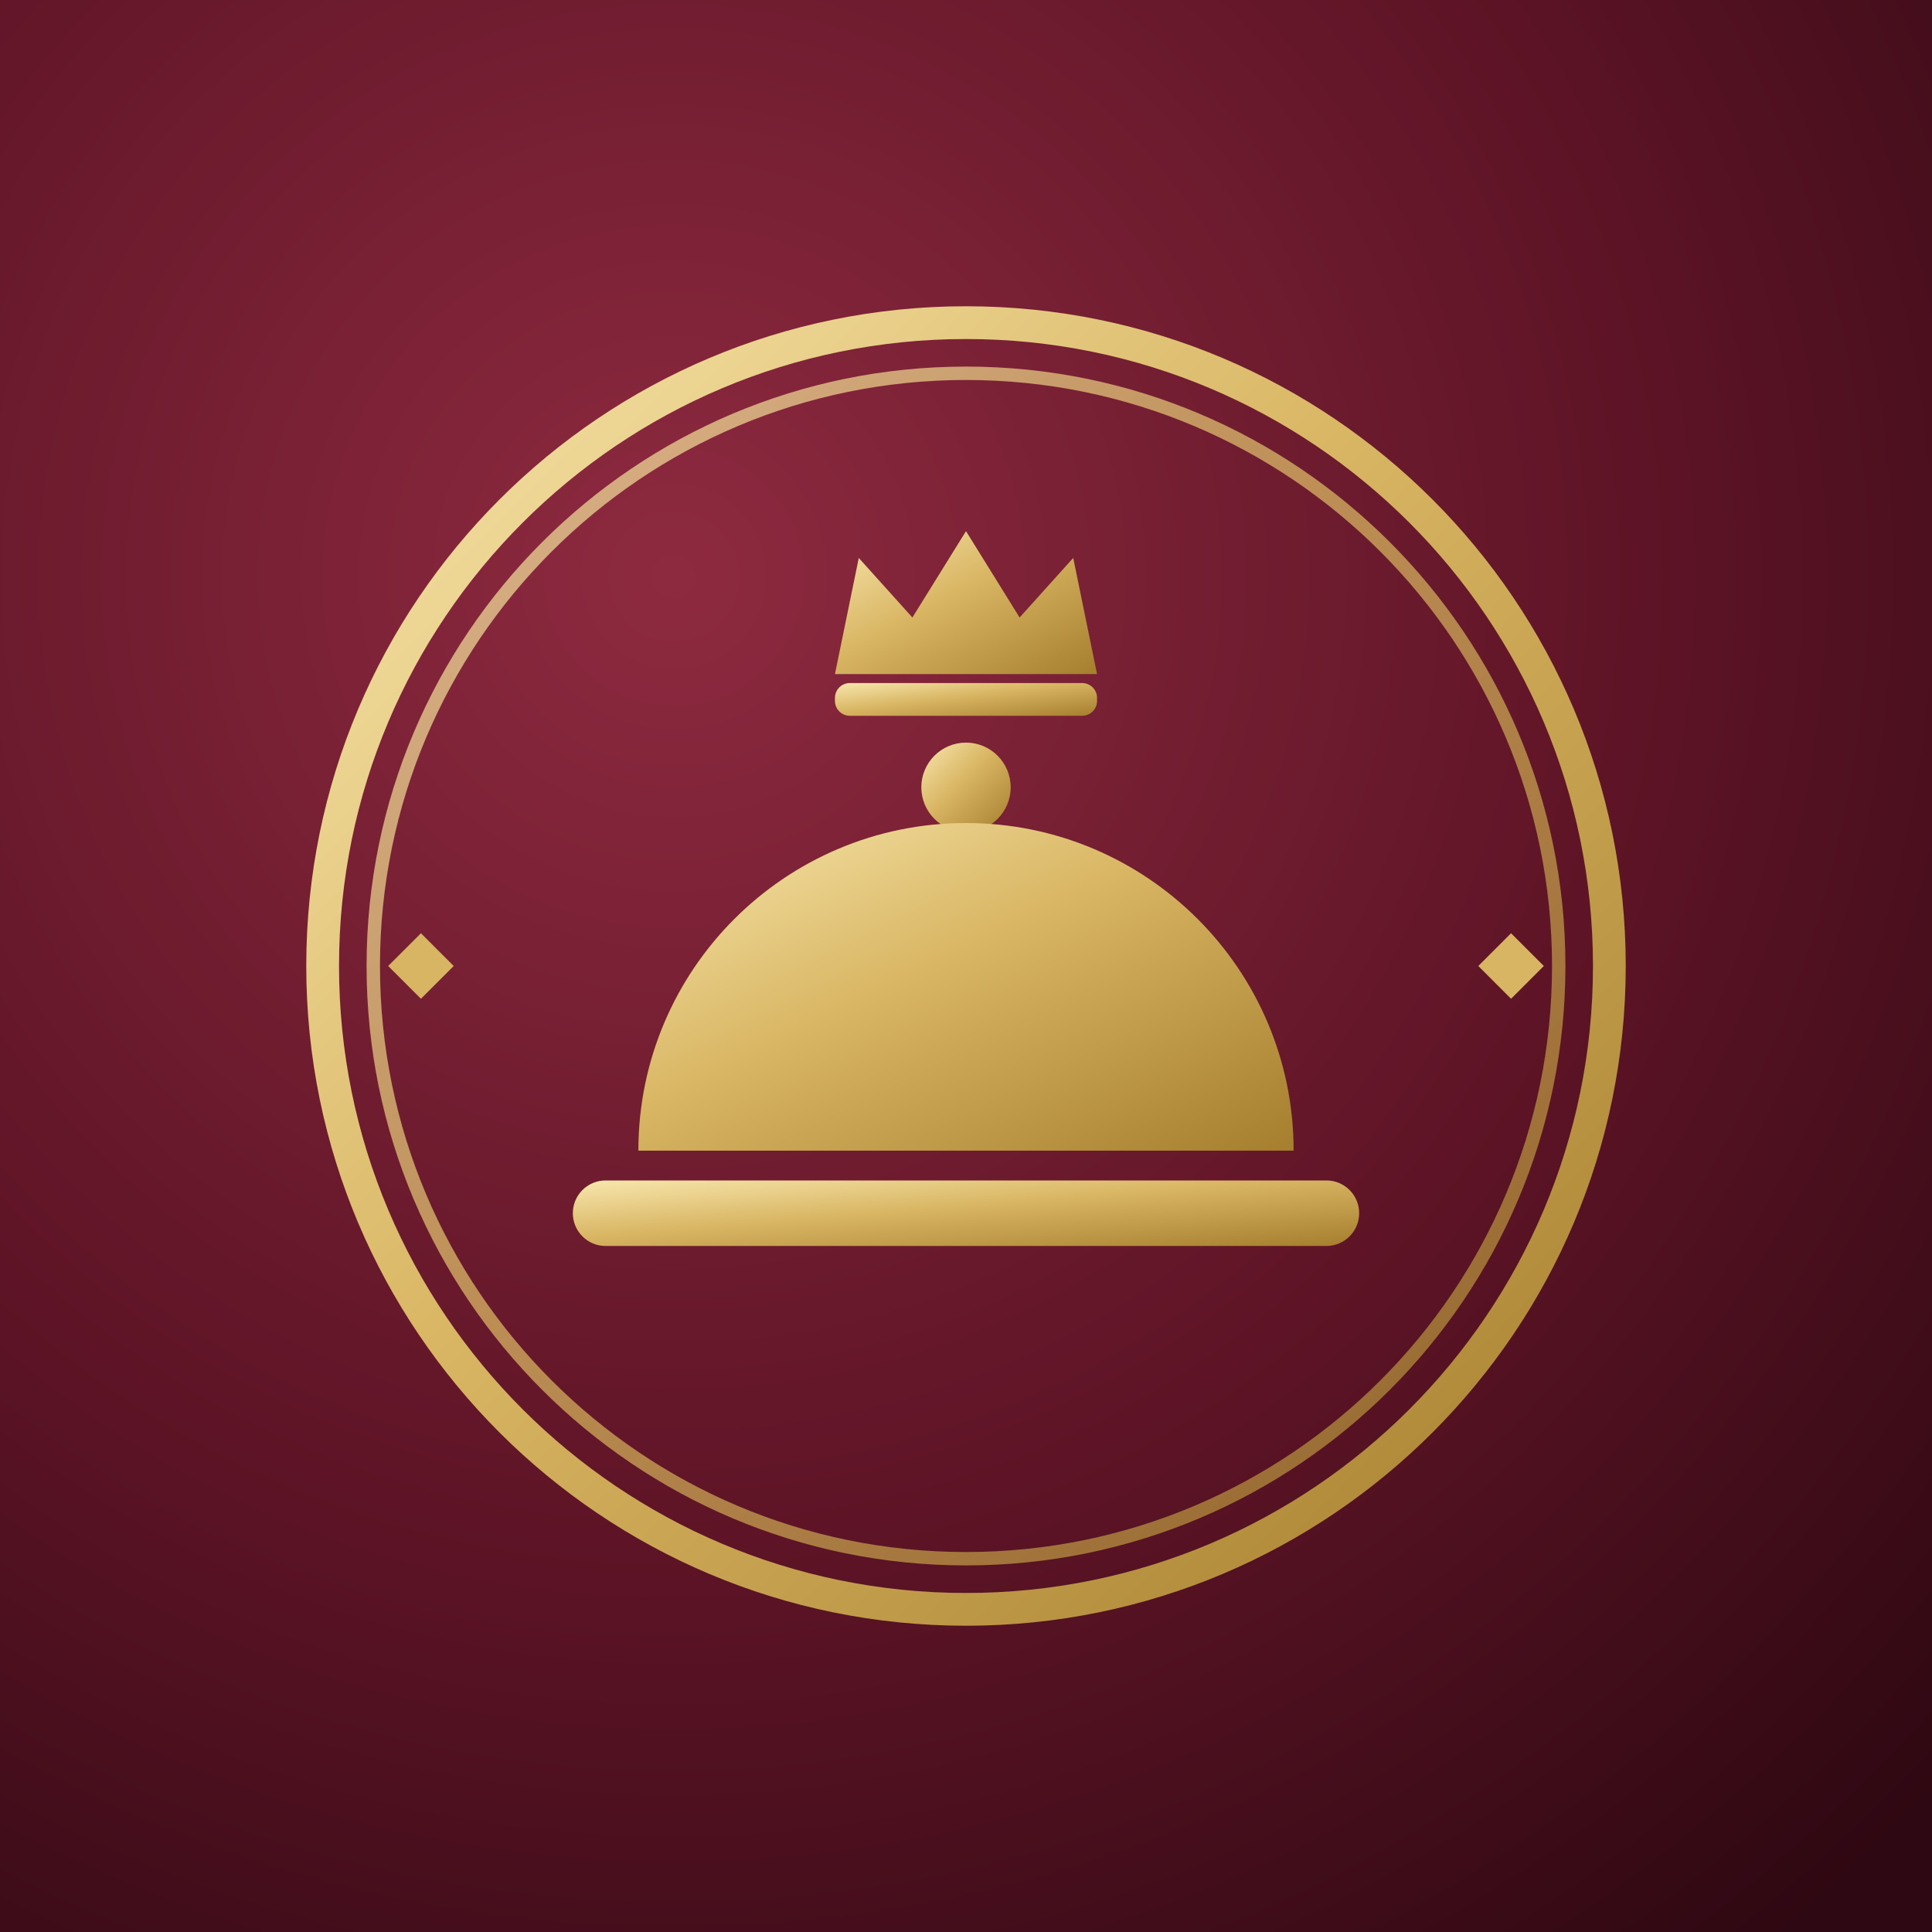
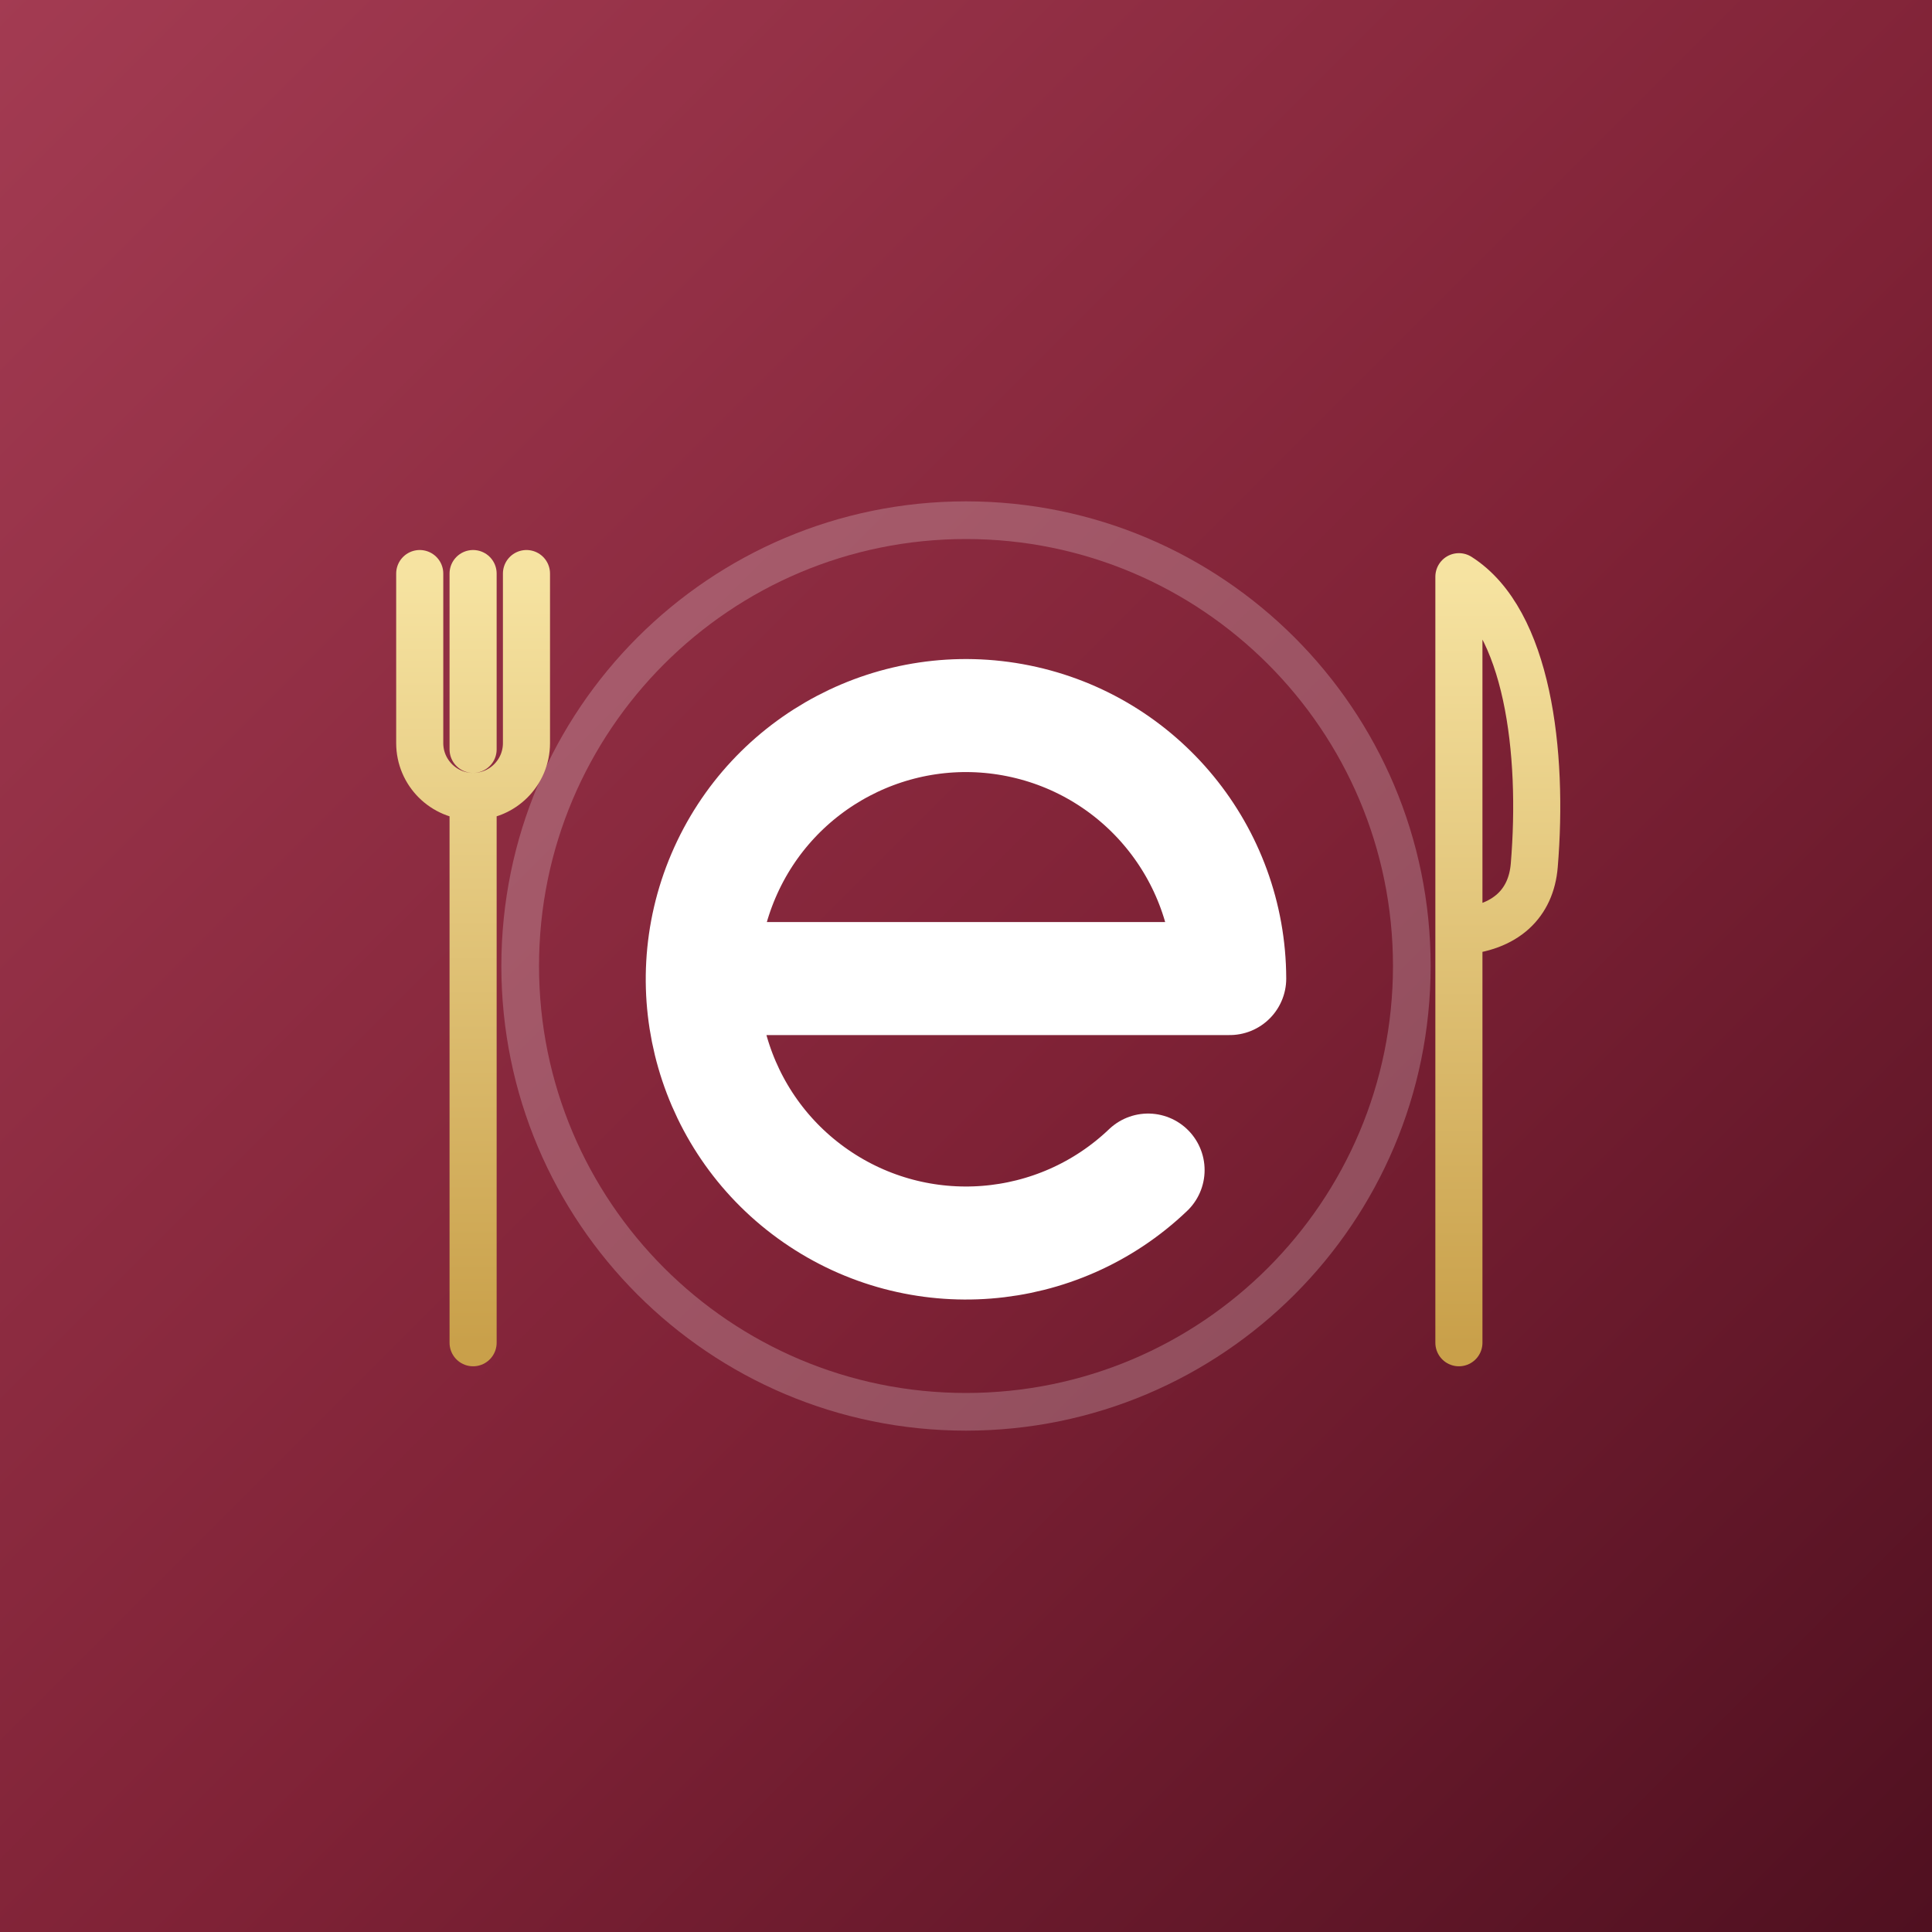
<svg xmlns="http://www.w3.org/2000/svg" viewBox="0 0 48 48">
  <defs>
-     <radialGradient id="bg" cx="0.35" cy="0.3" r="0.9">
-       <stop offset="0" stop-color="#8E2A40" />
-       <stop offset="0.55" stop-color="#5E1426" />
-       <stop offset="1" stop-color="#2E0812" />
-     </radialGradient>
-     <linearGradient id="gold" x1="0" y1="0" x2="1" y2="1">
-       <stop offset="0" stop-color="#F8E7AE" />
-       <stop offset="0.45" stop-color="#D8B562" />
-       <stop offset="1" stop-color="#A57E2E" />
+     <linearGradient id="bg" x1="0" y1="0" x2="1" y2="1">
+       <stop offset="0" stop-color="#A33B52" />
+       <stop offset="0.55" stop-color="#7F2236" />
+       <stop offset="1" stop-color="#4F1020" />
+     </linearGradient>
+     <linearGradient id="gold" x1="0" y1="0" x2="0" y2="1">
+       <stop offset="0" stop-color="#F6E3A1" />
+       <stop offset="1" stop-color="#C9A04A" />
    </linearGradient>
  </defs>
  <rect width="48" height="48" fill="url(#bg)" />
-   <g transform="translate(24 24) scale(0.74) translate(-24 -24)">
-     <circle cx="24" cy="24" r="21.6" fill="none" stroke="url(#gold)" stroke-width="1.1" />
-     <circle cx="24" cy="24" r="19.9" fill="none" stroke="url(#gold)" stroke-width="0.45" opacity="0.75" />
-     <path d="M19.6 14.2 L20.4 10.3 L22.2 12.3 L24 9.4 L25.8 12.3 L27.6 10.3 L28.4 14.2 Z" fill="url(#gold)" />
-     <rect x="19.6" y="14.5" width="8.8" height="1.1" rx="0.5" fill="url(#gold)" />
-     <circle cx="24" cy="18" r="1.5" fill="url(#gold)" />
-     <path d="M13 30.2a11 11 0 0 1 22 0z" fill="url(#gold)" />
-     <rect x="10.8" y="31.2" width="26.4" height="2.2" rx="1.1" fill="url(#gold)" />
-     <path d="M4.6 24l1.1-1.1 1.1 1.1-1.1 1.1z M41.2 24l1.1-1.1 1.1 1.1-1.1 1.1z" fill="#D8B562" />
+   <g transform="translate(24 24) scale(0.78) translate(-24 -24)">
+     <circle cx="24" cy="24" r="14.2" fill="none" stroke="#fff" stroke-opacity="0.22" stroke-width="1.2" />
+     <path d="M15.6 24.4H32.4A8.4 8.4 0 1 0 29.8 30.5" fill="none" stroke="#fff" stroke-width="3.6" stroke-linecap="round" stroke-linejoin="round" />
+     <path d="M6.6 11.5v5.4a1.7 1.7 0 0 0 1.7 1.7h0a1.7 1.7 0 0 0 1.7-1.7v-5.4M8.3 11.5v5.6M8.3 18.6v17.4" fill="none" stroke="url(#gold)" stroke-width="1.5" stroke-linecap="round" />
+     <path d="M39.7 36V11.6c2.2 1.4 2.7 5.6 2.4 9.2-.1 1.2-.9 2-2.4 2.1" fill="none" stroke="url(#gold)" stroke-width="1.5" stroke-linecap="round" stroke-linejoin="round" />
  </g>
</svg>
